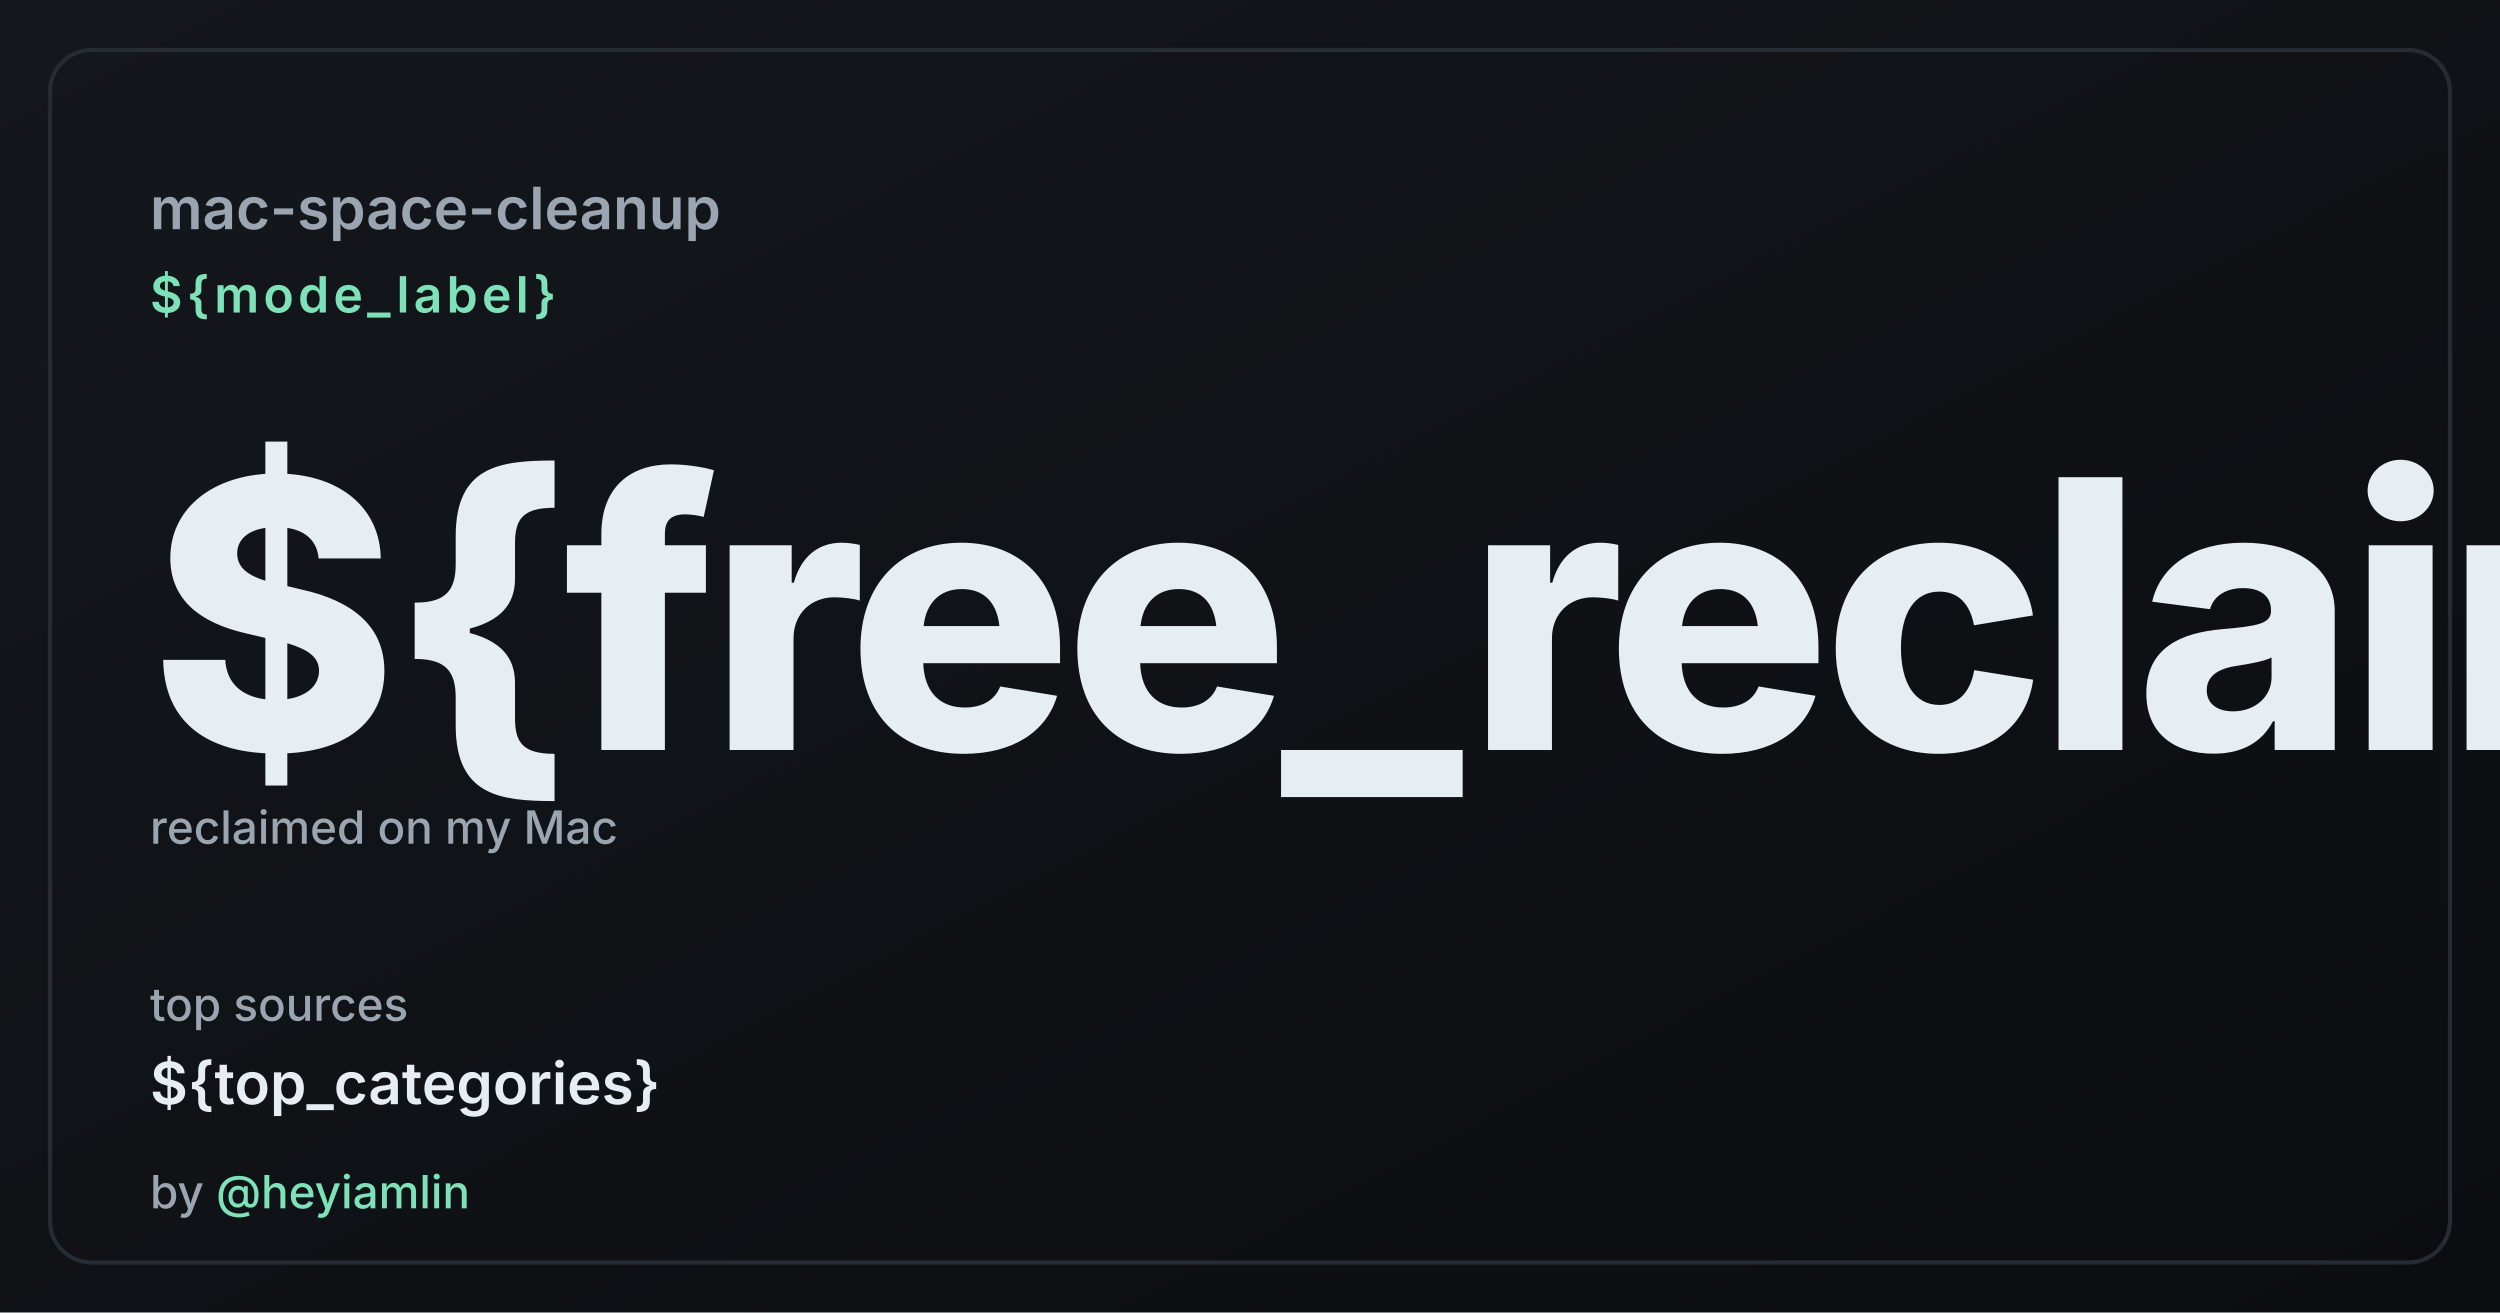
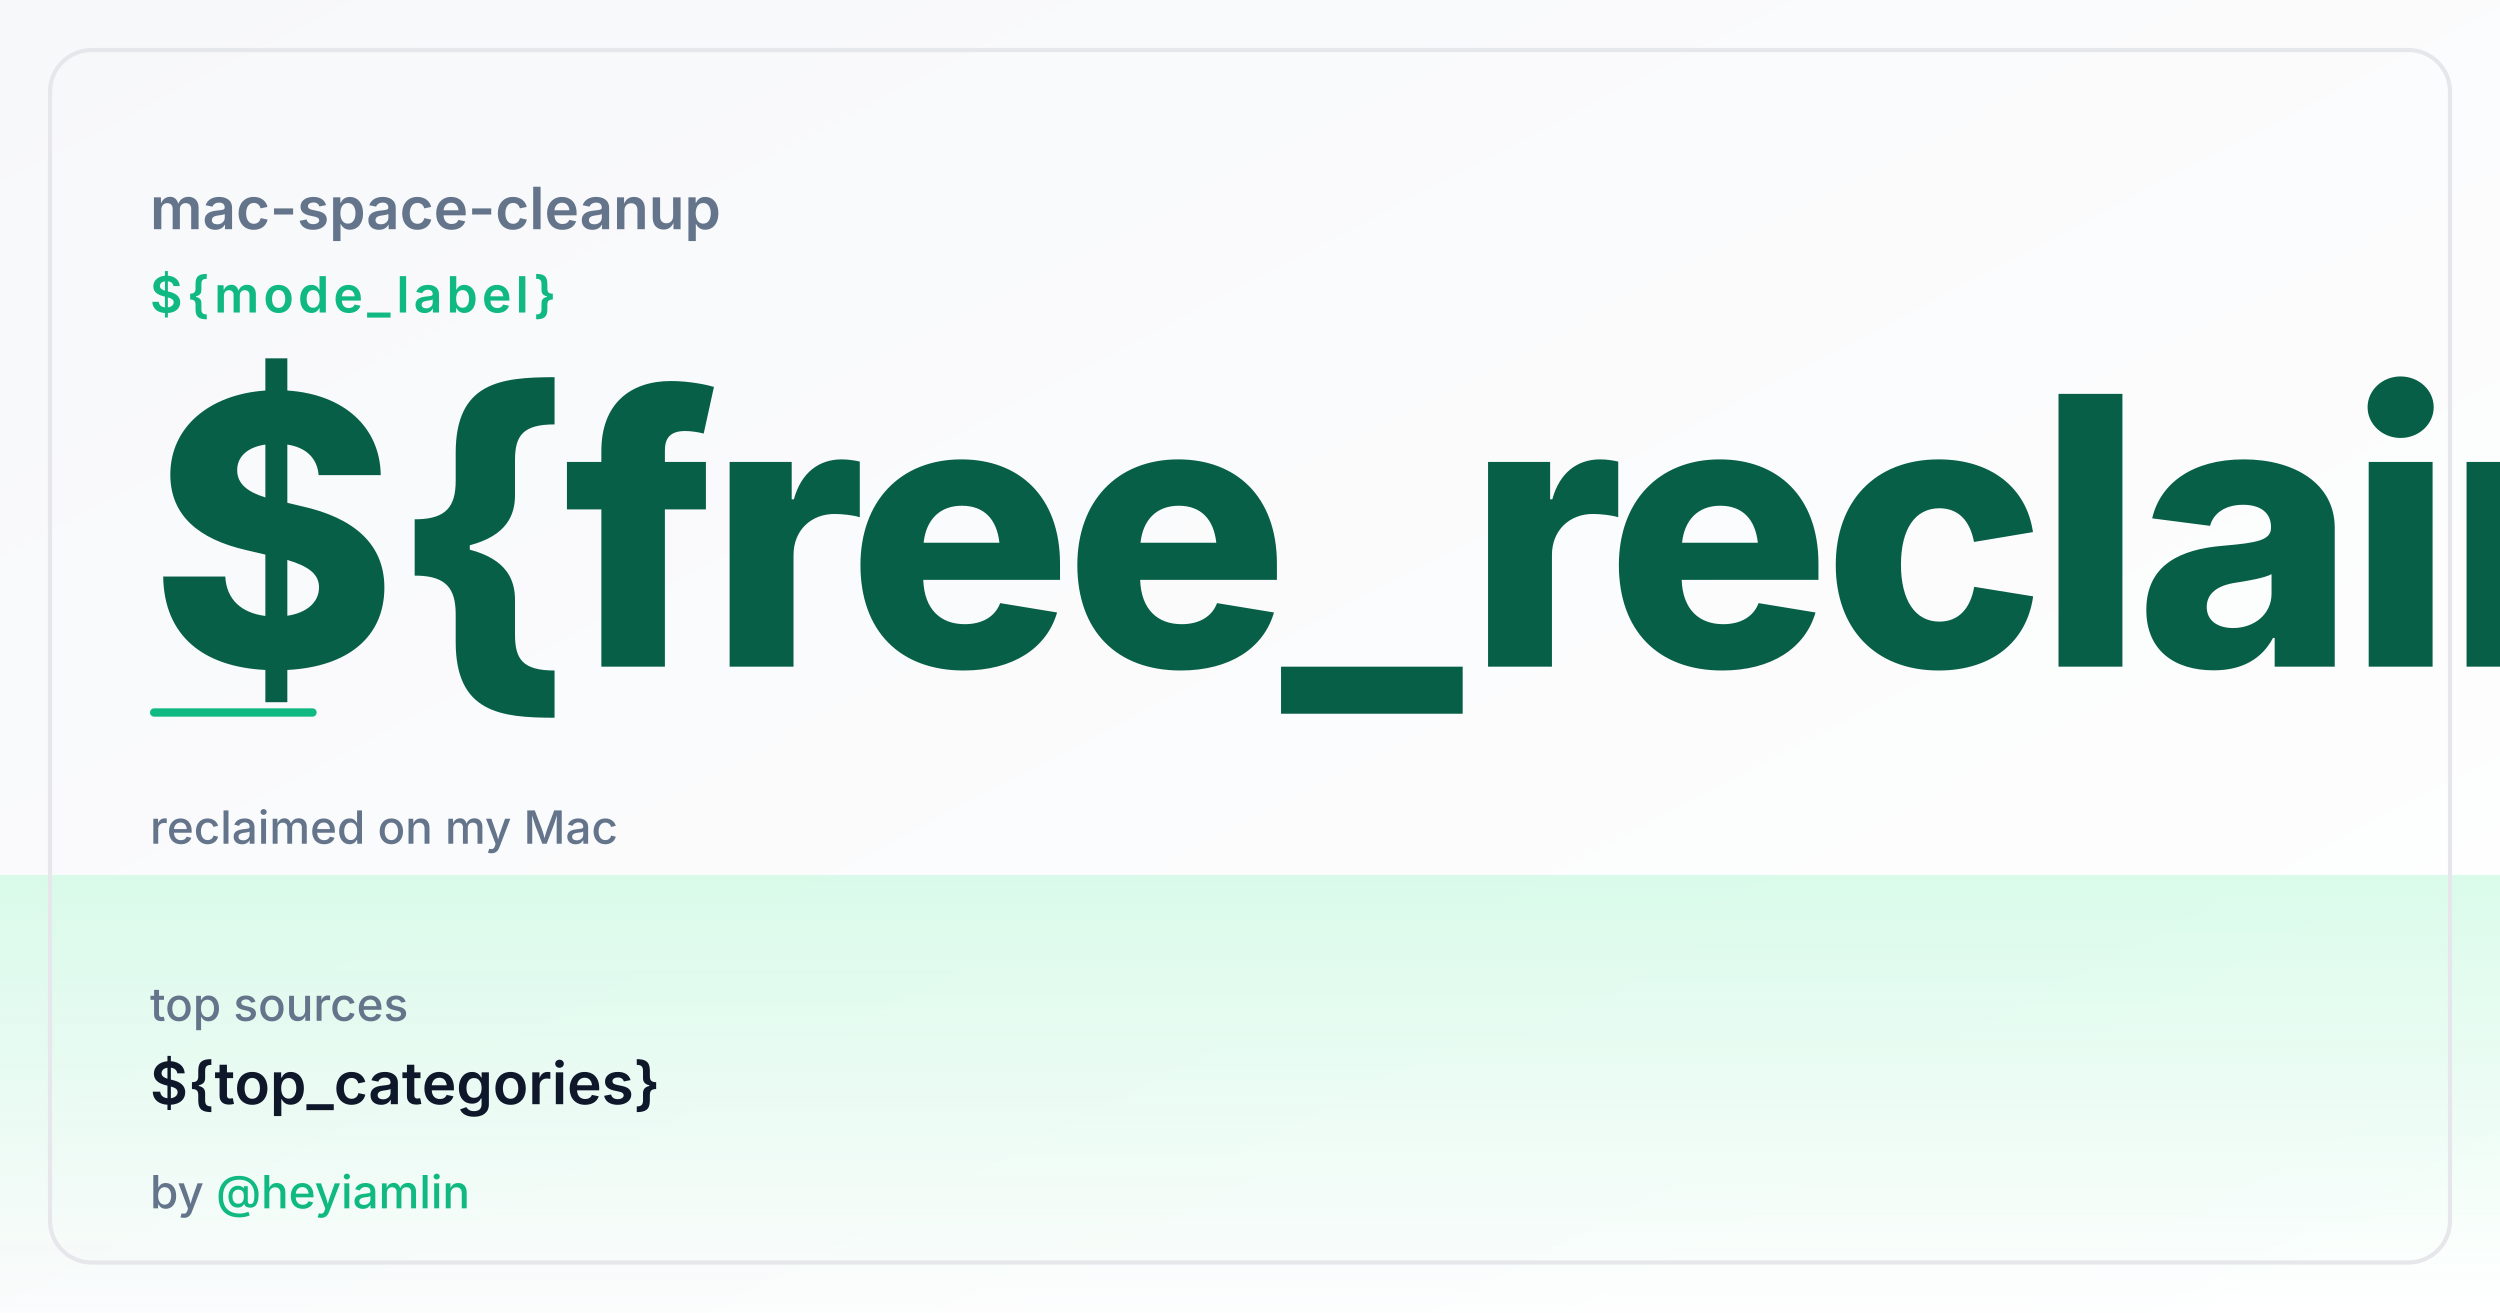
<svg xmlns="http://www.w3.org/2000/svg" width="1200" height="630" viewBox="0 0 1200 630">
  <defs>
    <linearGradient id="bg" x1="0" y1="0" x2="1" y2="1">
-       <stop offset="0" stop-color="#14171c" />
-       <stop offset="1" stop-color="#0b0d10" />
+       <stop offset="0" stop-color="#f7f8fa" />
+       <stop offset="1" stop-color="#ffffff" />
+     </linearGradient>
+     <linearGradient id="accent-wash" x1="0" y1="0" x2="0" y2="1">
+       <stop offset="0" stop-color="#d1fae5" stop-opacity="0.8" />
+       <stop offset="1" stop-color="#d1fae5" stop-opacity="0" />
    </linearGradient>
    <style>
-       .t-brand { font: 600 28px -apple-system, "SF Pro Text", "Inter", sans-serif; fill: #9aa5b1; }
-       .t-mode { font: 600 24px -apple-system, "SF Pro Text", "Inter", sans-serif; fill: #7ee2b8; letter-spacing: 2px; text-transform: uppercase; }
-       .t-free { font: 800 180px -apple-system, "SF Pro Display", "Inter", sans-serif; fill: #e6edf3; letter-spacing: -4px; }
-       .t-free-unit { font: 600 60px -apple-system, "SF Pro Display", "Inter", sans-serif; fill: #7ee2b8; }
-       .t-label { font: 500 22px -apple-system, "SF Pro Text", "Inter", sans-serif; fill: #9aa5b1; }
-       .t-top { font: 600 28px -apple-system, "SF Pro Text", "Inter", sans-serif; fill: #e6edf3; }
-       .t-foot { font: 500 22px -apple-system, "SF Pro Text", "Inter", sans-serif; fill: #9aa5b1; }
-       .t-handle { fill: #7ee2b8; }
+       .t-brand { font: 600 28px -apple-system, "SF Pro Text", "Inter", sans-serif; fill: #64748b; }
+       .t-mode { font: 600 24px -apple-system, "SF Pro Text", "Inter", sans-serif; fill: #10b981; letter-spacing: 2px; text-transform: uppercase; }
+       .t-free { font: 800 180px -apple-system, "SF Pro Display", "Inter", sans-serif; fill: #065f46; letter-spacing: -4px; }
+       .t-free-unit { font: 600 60px -apple-system, "SF Pro Display", "Inter", sans-serif; fill: #10b981; }
+       .t-label { font: 500 22px -apple-system, "SF Pro Text", "Inter", sans-serif; fill: #64748b; }
+       .t-top { font: 600 28px -apple-system, "SF Pro Text", "Inter", sans-serif; fill: #0f172a; }
+       .t-foot { font: 500 22px -apple-system, "SF Pro Text", "Inter", sans-serif; fill: #64748b; }
+       .t-handle { fill: #10b981; }
    </style>
  </defs>
  <rect width="1200" height="630" fill="url(#bg)" />
-   <rect x="24" y="24" width="1152" height="582" rx="20" ry="20" fill="none" stroke="#262c34" stroke-width="2" />
+   <rect x="0" y="420" width="1200" height="210" fill="url(#accent-wash)" />
+   <rect x="24" y="24" width="1152" height="582" rx="20" ry="20" fill="none" stroke="#e5e7eb" stroke-width="2" />
+   <rect x="72" y="340" width="80" height="4" rx="2" fill="#10b981" />
  <text x="72" y="110" class="t-brand">mac-space-cleanup</text>
  <text x="72" y="150" class="t-mode">${mode_label}</text>
-   <text x="72" y="360" class="t-free">${free_reclaimed}</text>
+   <text x="72" y="320" class="t-free">${free_reclaimed}</text>
  <text x="72" y="405" class="t-label">reclaimed on my Mac</text>
  <text x="72" y="490" class="t-label">top sources</text>
  <text x="72" y="530" class="t-top">${top_categories}</text>
  <text x="72" y="580" class="t-foot">by <tspan class="t-handle">@heyiamlin</tspan>
  </text>
</svg>
